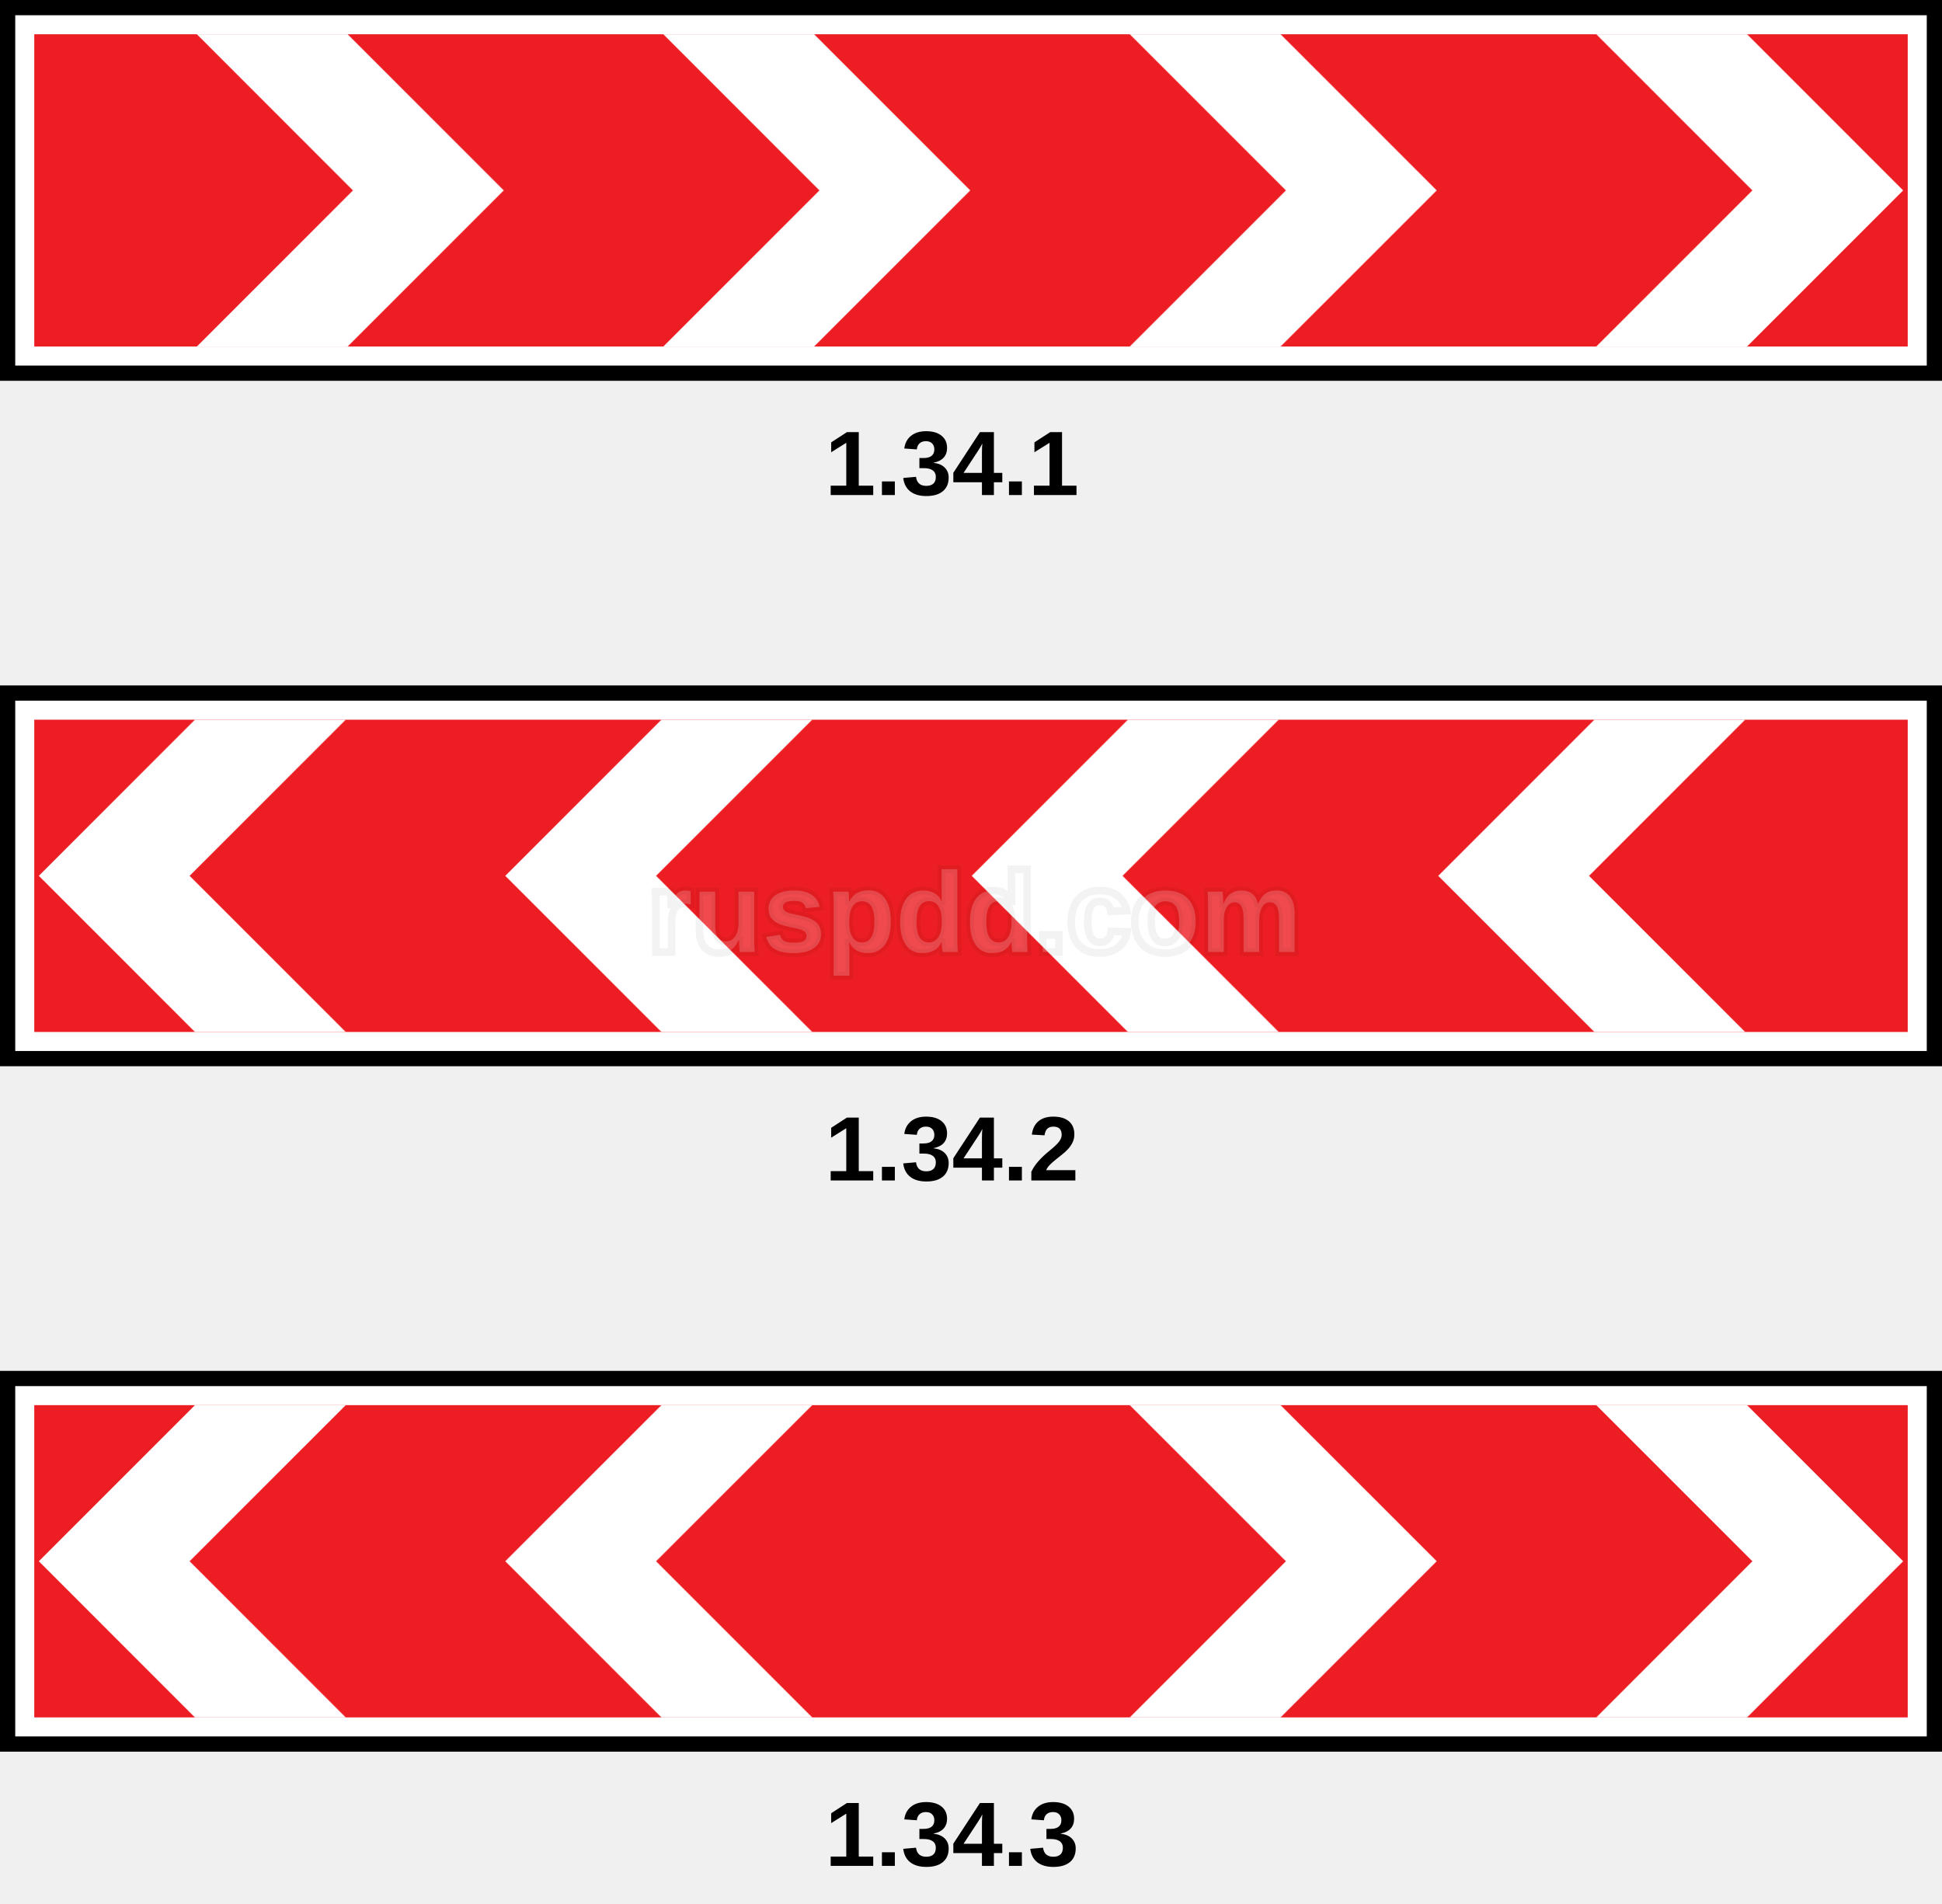
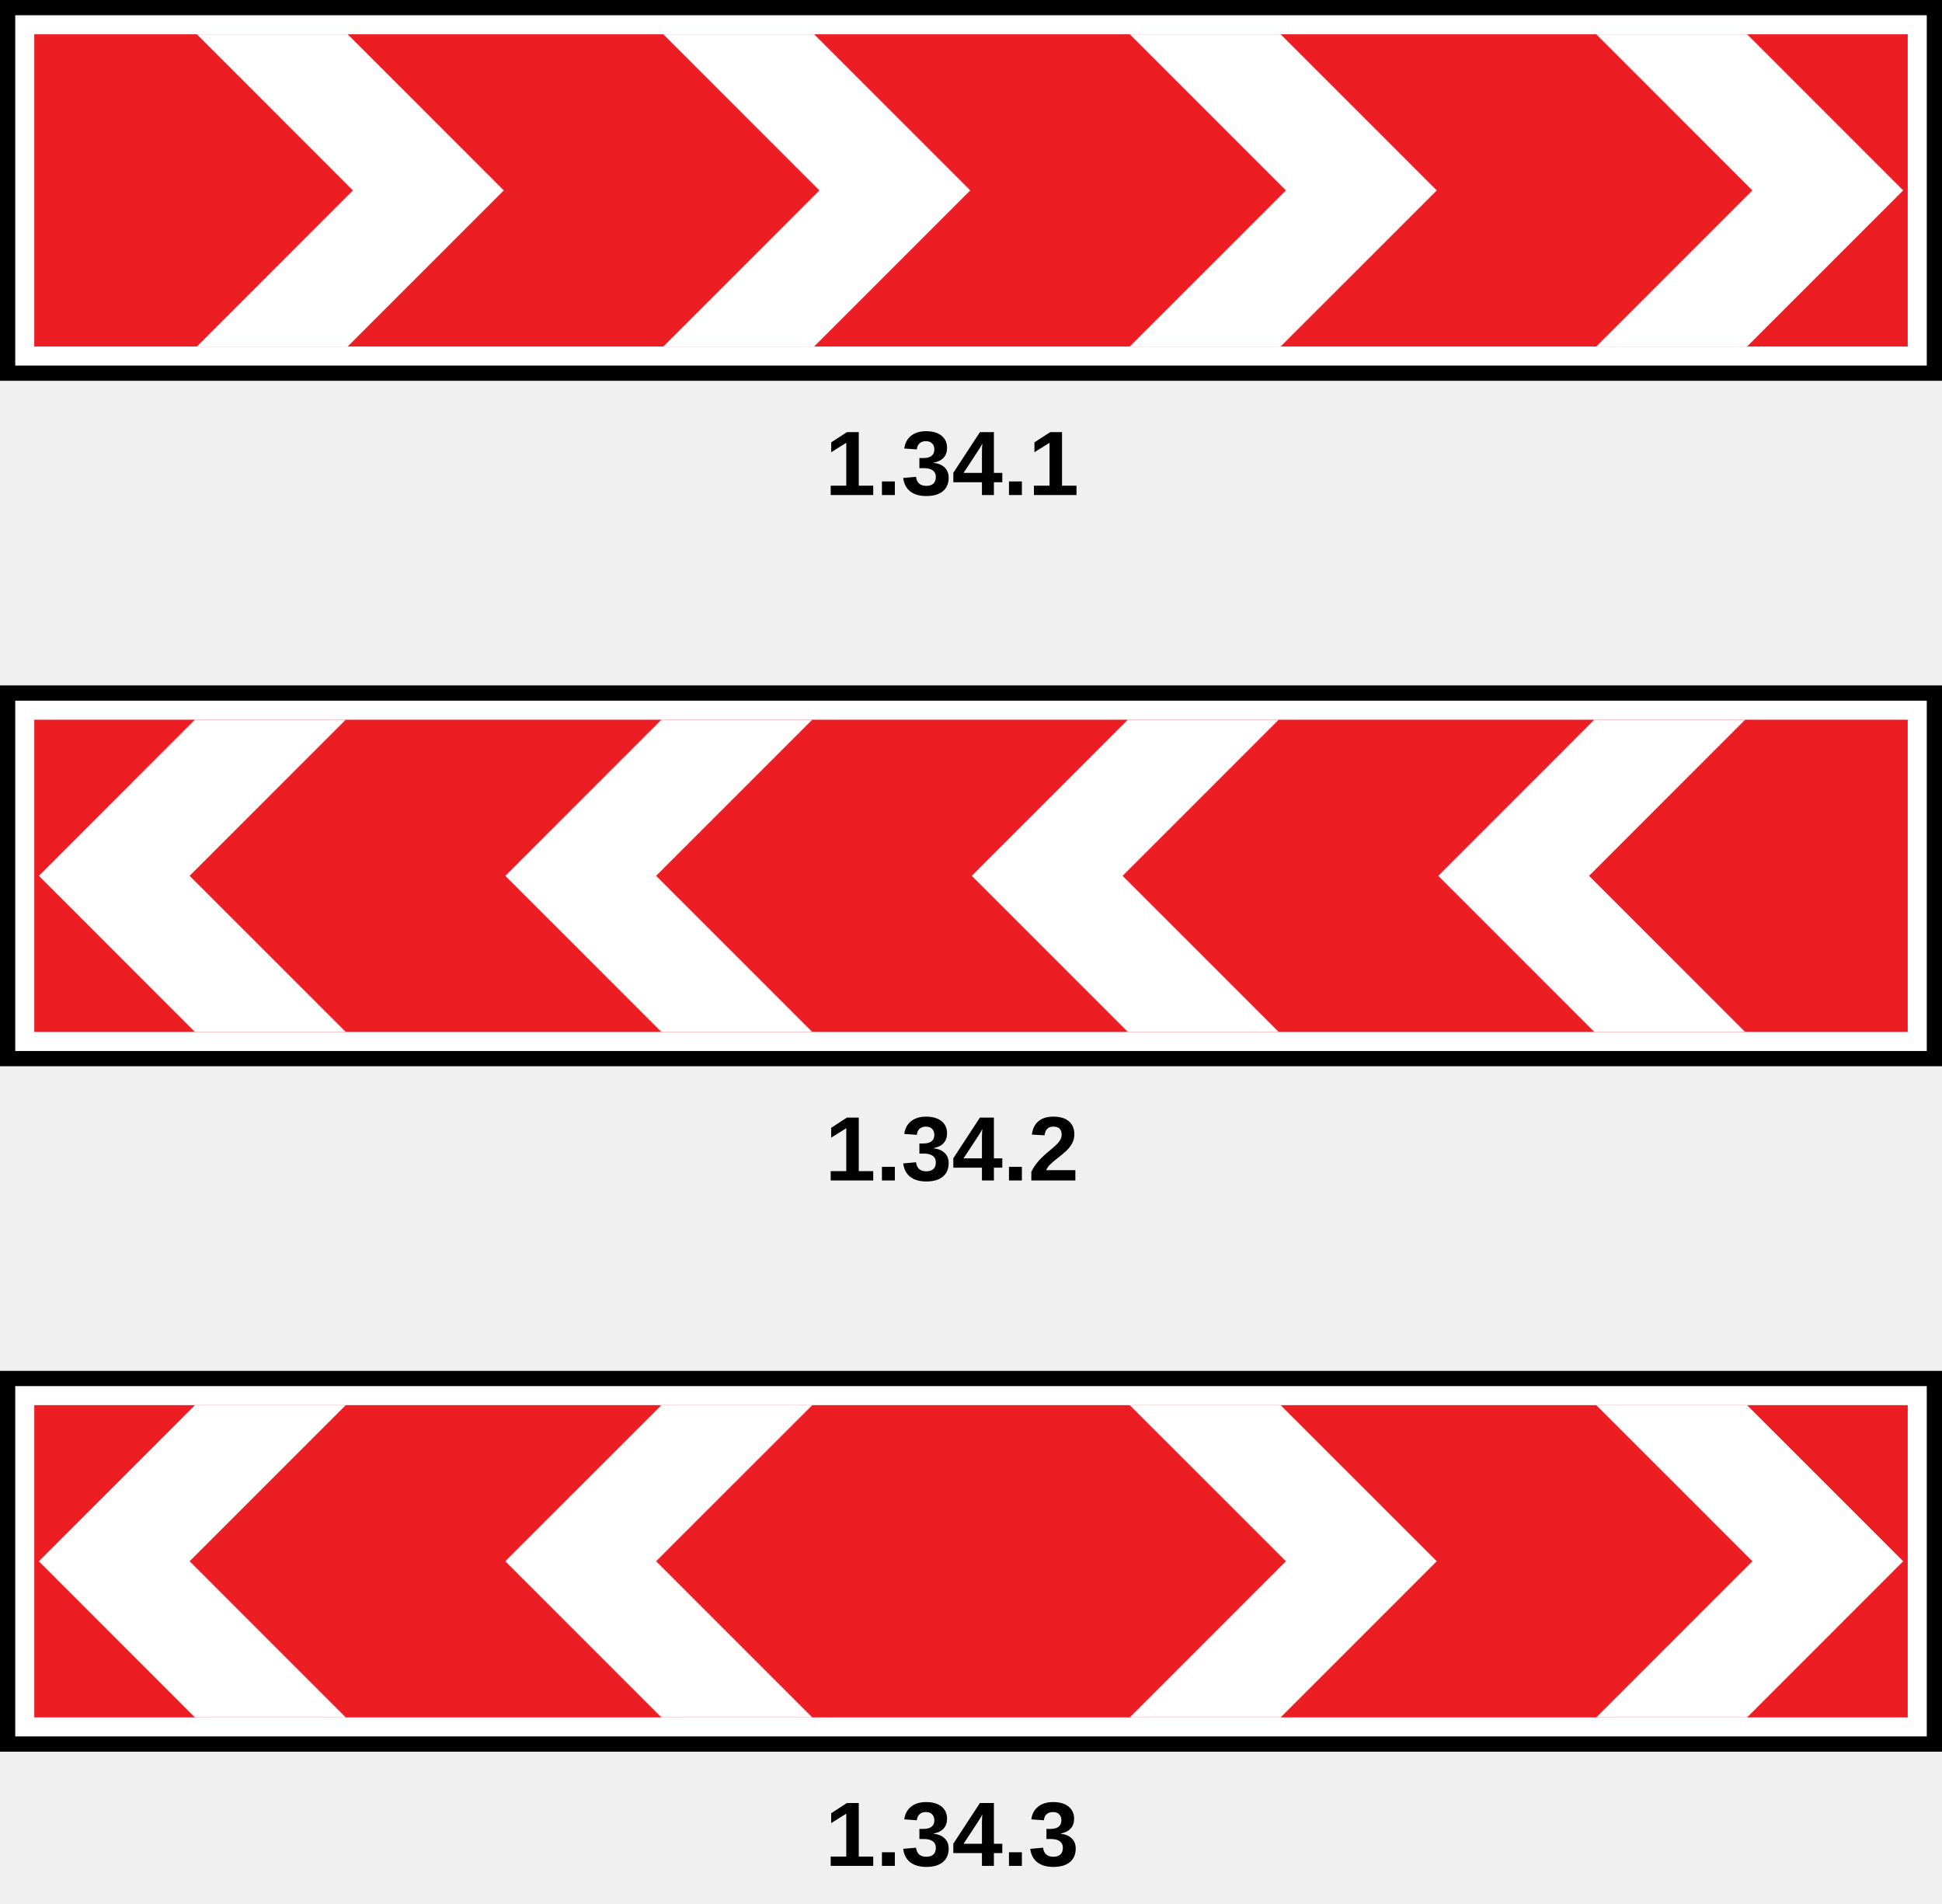
<svg xmlns="http://www.w3.org/2000/svg" xmlns:xlink="http://www.w3.org/1999/xlink" width="510px" height="500px" version="1.1">
  <defs>
    <path id="tt" fill="none" stroke="#fff" stroke-width="28" d="M 81 -19 l -60 60 60 60 m 122.5 0 l -60 -60 60 -60 m 122.5 0 l -60 60 60 60 m 122.5 0 l -60 -60 60 -60 m 85 0 l 60 60 -60 60 m 122.5 0 l 60 -60 -60 -60 m 122.5 0 l 60 60 -60 60 m 122.5 0 l 60 -60 -60 -60" />
    <pattern id="p" width="1" height="1">
      <use xlink:href="#tt" x="-490" />
    </pattern>
    <pattern id="p2" width="1" height="1">
      <use xlink:href="#tt" />
    </pattern>
    <pattern id="p3" width="1" height="1">
      <use xlink:href="#tt" x="-245" />
    </pattern>
    <g id="bg">
      <rect x="2" y="2" width="506px" height="96px" fill="#fff" stroke="#000" stroke-width="4" />
      <rect x="9" y="9" width="492px" height="82px" fill="#ec1d23" />
      <rect x="9" y="9" width="492px" height="82px" />
    </g>
  </defs>
  <use xlink:href="#bg" fill="url(#p)" />
  <use xlink:href="#bg" fill="url(#p2)" y="180" />
  <use xlink:href="#bg" fill="url(#p3)" y="360" />
  <g text-anchor="middle" font-size="24px" font-family="Arial" font-weight="bold">
    <text x="250" y="130">1.34.1</text>
    <text x="250" y="310">1.34.2</text>
    <text x="250" y="490">1.34.3</text>
  </g>
-   <text x="50%" y="50%" dx="1,1,1,1,1,1,1,1,1,1" fill="white" fill-opacity="20%" stroke-opacity="5%" stroke="black" stroke-width="2" text-anchor="middle" font-size="30px" font-weight="bold" font-family="Arial">ruspdd.com</text>
</svg>
